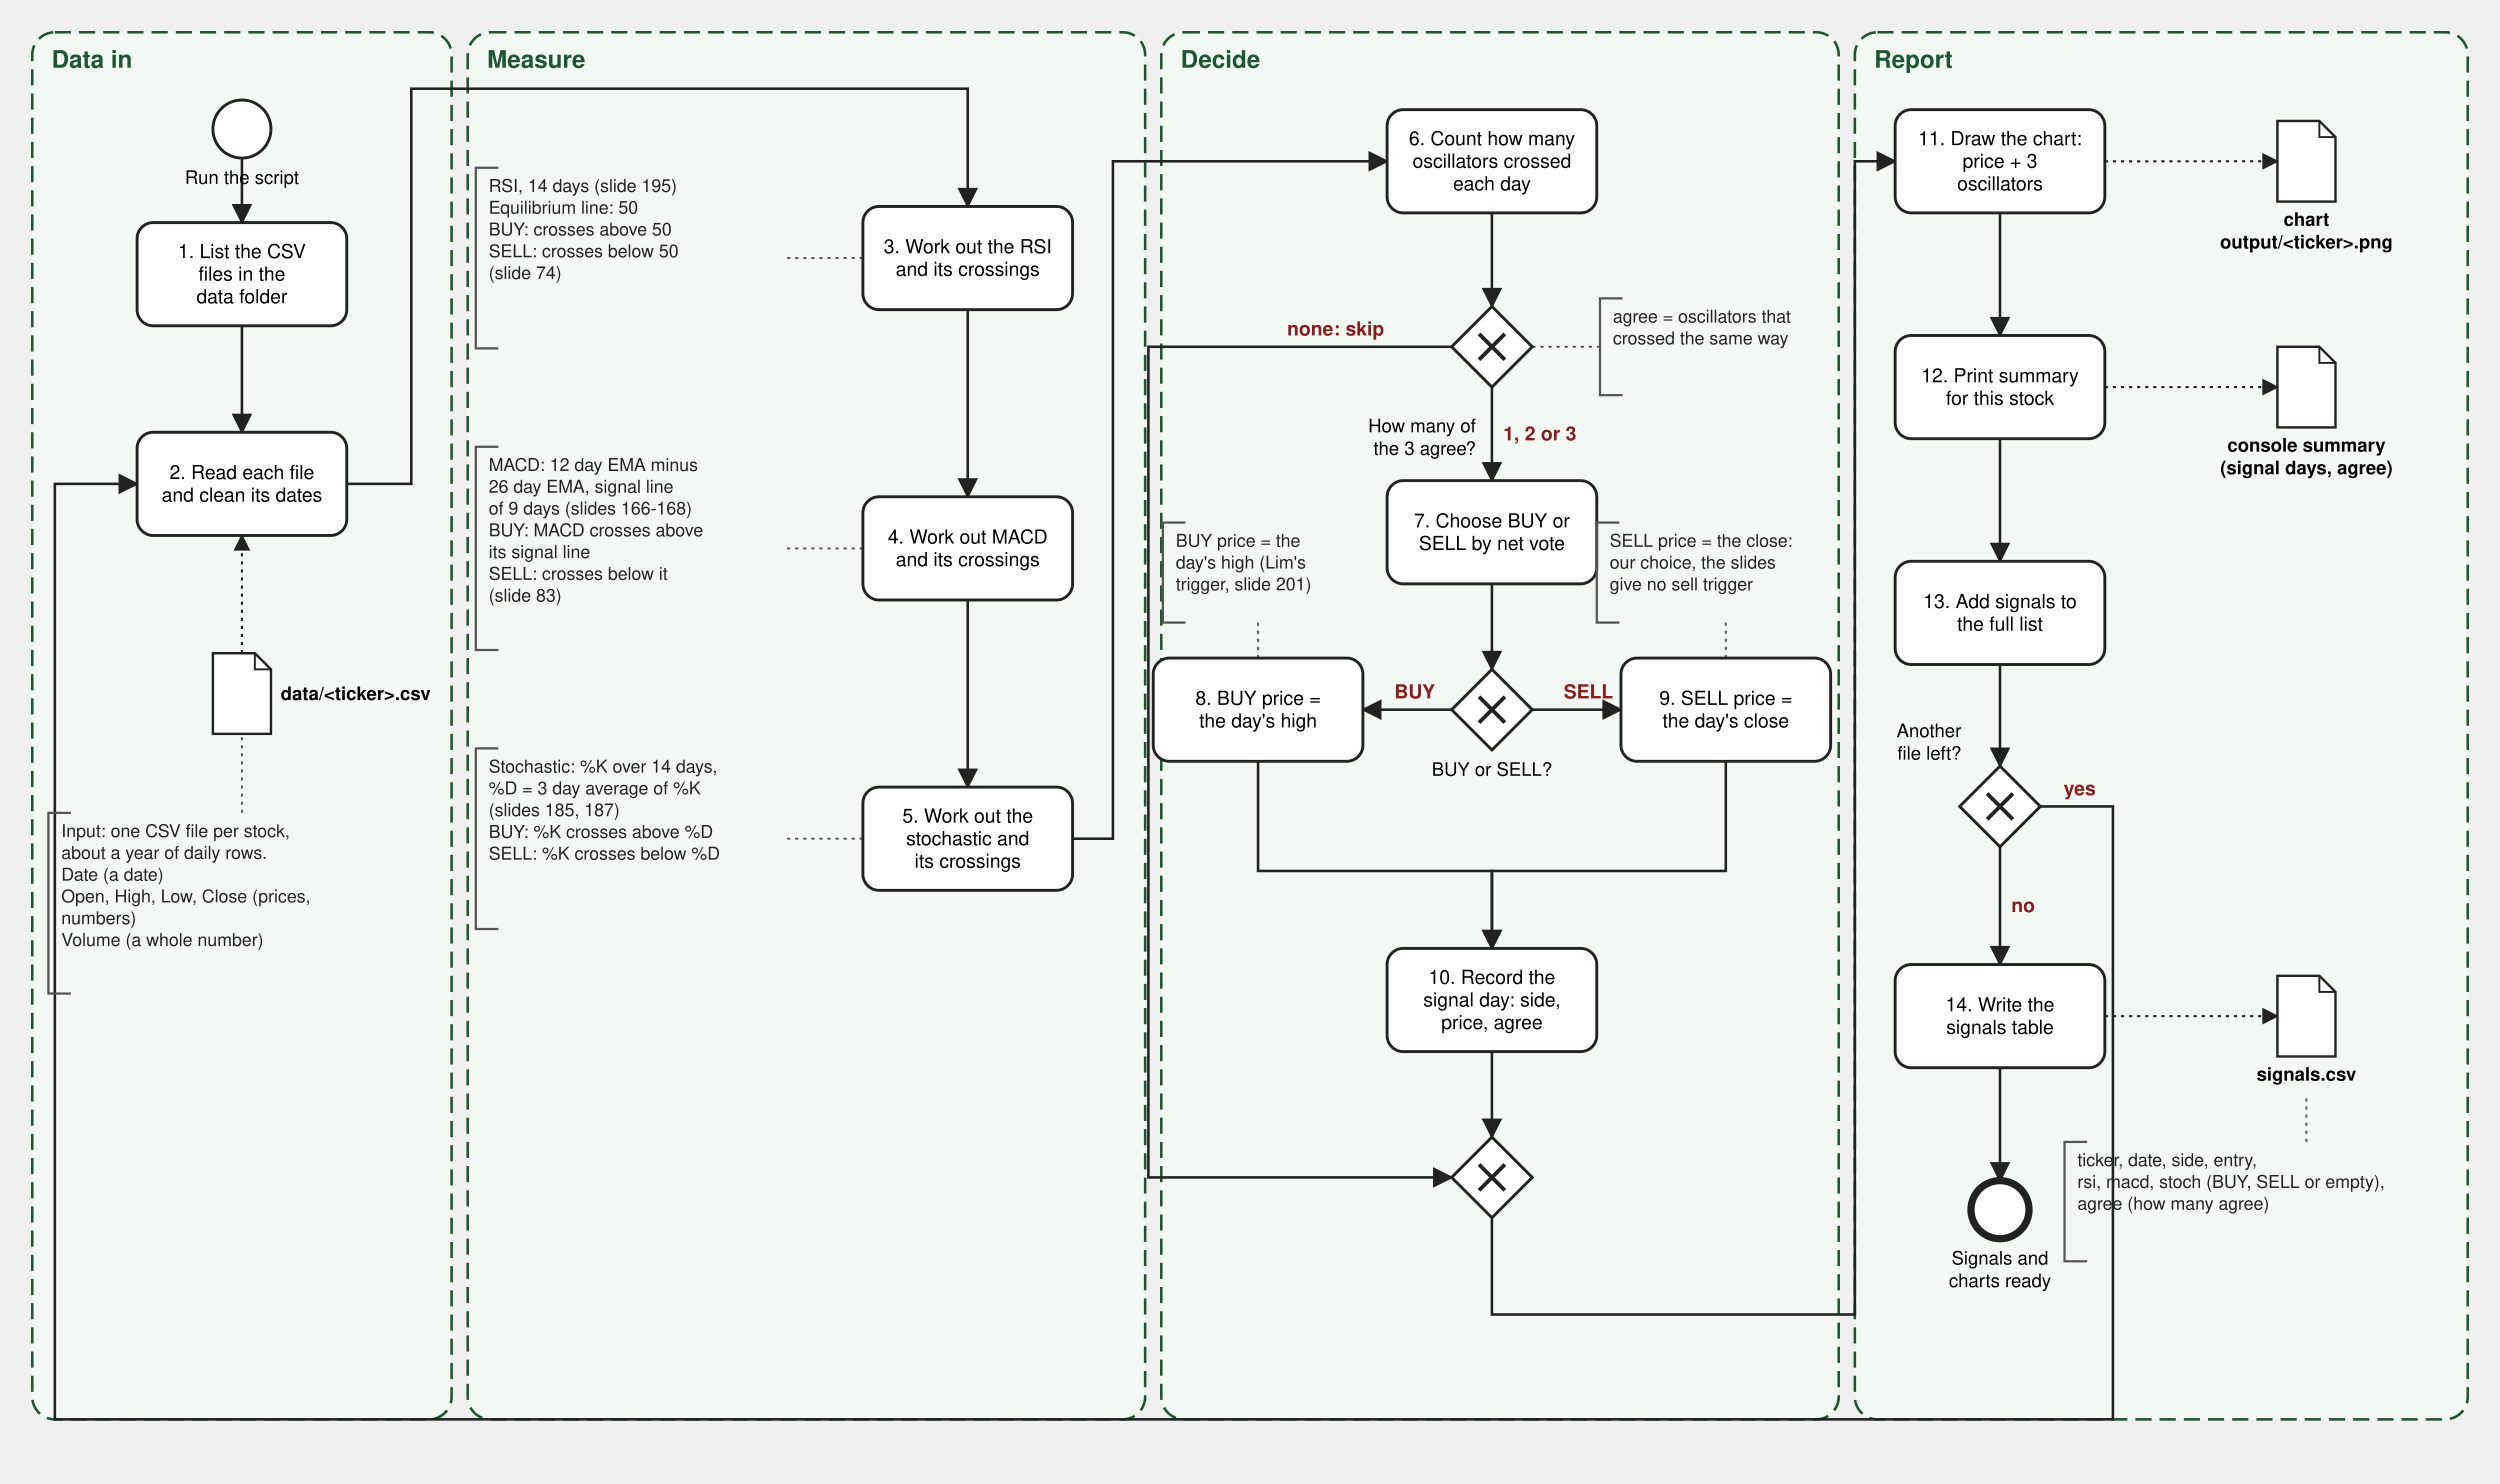
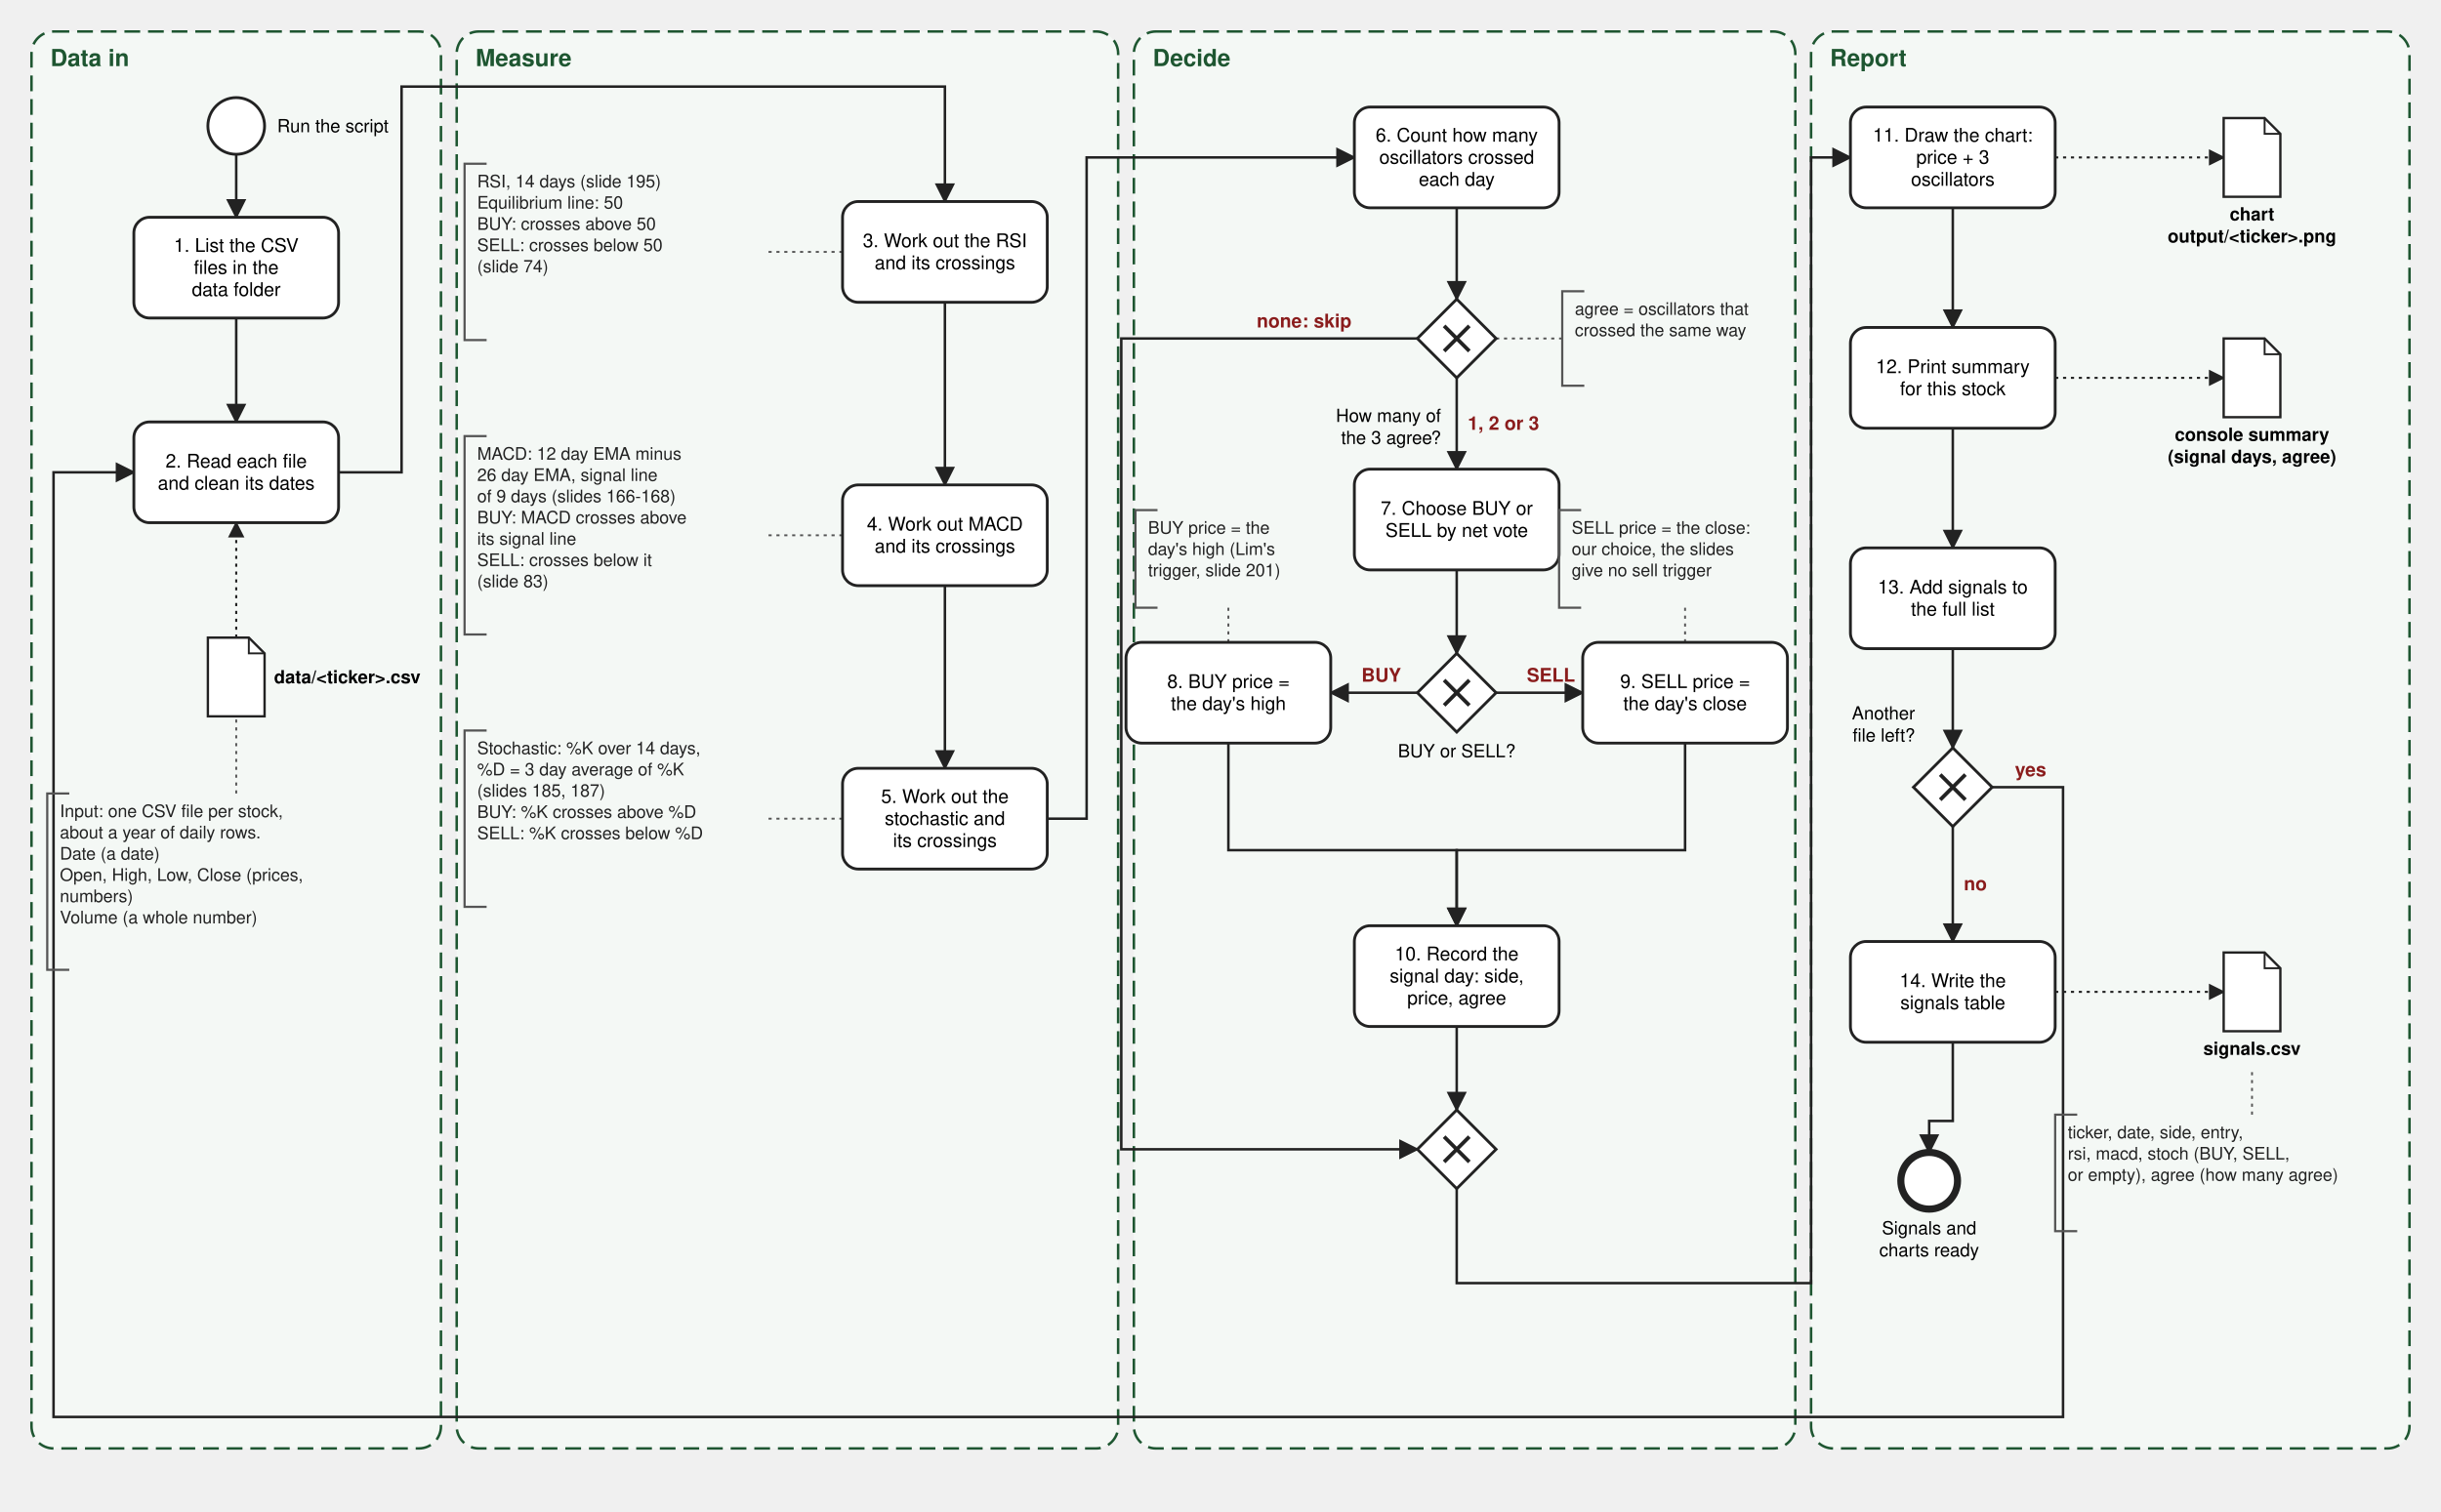
- <svg xmlns="http://www.w3.org/2000/svg" viewBox="-10 0 1550 920" width="1550" height="920" font-family="Helvetica, Arial, sans-serif" font-size="12">
+ <svg xmlns="http://www.w3.org/2000/svg" viewBox="-10 0 1550 960" width="1550" height="960" font-family="Helvetica, Arial, sans-serif" font-size="12">
  <defs>
    <marker id="ar" viewBox="0 0 10 10" refX="9" refY="5" markerWidth="8" markerHeight="8" orient="auto">
      <path d="M0,0 L10,5 L0,10 z" fill="#222" />
    </marker>
  </defs>
-   <rect x="10" y="20" width="260" height="860" rx="14" fill="#f4f8f5" stroke="#1E5631" stroke-width="1.6" stroke-dasharray="10 5" />
+   <rect x="10" y="20" width="260" height="900" rx="14" fill="#f4f8f5" stroke="#1E5631" stroke-width="1.6" stroke-dasharray="10 5" />
  <text x="22" y="42" font-size="15" font-weight="bold" fill="#1E5631">Data in</text>
-   <rect x="280" y="20" width="420" height="860" rx="14" fill="#f4f8f5" stroke="#1E5631" stroke-width="1.6" stroke-dasharray="10 5" />
+   <rect x="280" y="20" width="420" height="900" rx="14" fill="#f4f8f5" stroke="#1E5631" stroke-width="1.6" stroke-dasharray="10 5" />
  <text x="292" y="42" font-size="15" font-weight="bold" fill="#1E5631">Measure</text>
-   <rect x="710" y="20" width="420" height="860" rx="14" fill="#f4f8f5" stroke="#1E5631" stroke-width="1.6" stroke-dasharray="10 5" />
+   <rect x="710" y="20" width="420" height="900" rx="14" fill="#f4f8f5" stroke="#1E5631" stroke-width="1.6" stroke-dasharray="10 5" />
  <text x="722" y="42" font-size="15" font-weight="bold" fill="#1E5631">Decide</text>
-   <rect x="1140" y="20" width="380" height="860" rx="14" fill="#f4f8f5" stroke="#1E5631" stroke-width="1.6" stroke-dasharray="10 5" />
+   <rect x="1140" y="20" width="380" height="900" rx="14" fill="#f4f8f5" stroke="#1E5631" stroke-width="1.6" stroke-dasharray="10 5" />
  <text x="1152" y="42" font-size="15" font-weight="bold" fill="#1E5631">Report</text>
  <polyline points="140,98 140,138" fill="none" stroke="#222" stroke-width="1.6" marker-end="url(#ar)" />
  <polyline points="140,202 140,268" fill="none" stroke="#222" stroke-width="1.6" marker-end="url(#ar)" />
  <polyline points="140,405 140,332" fill="none" stroke="#222" stroke-width="1.3" stroke-dasharray="2 3" marker-end="url(#ar)" />
  <polyline points="140,504 140,455" fill="none" stroke="#555" stroke-width="1.2" stroke-dasharray="2 3" />
  <polyline points="205,300 245,300 245,55 590,55 590,128" fill="none" stroke="#222" stroke-width="1.6" marker-end="url(#ar)" />
  <polyline points="525,160 475,160" fill="none" stroke="#555" stroke-width="1.2" stroke-dasharray="2 3" />
  <polyline points="590,192 590,308" fill="none" stroke="#222" stroke-width="1.6" marker-end="url(#ar)" />
  <polyline points="525,340 475,340" fill="none" stroke="#555" stroke-width="1.2" stroke-dasharray="2 3" />
  <polyline points="590,372 590,488" fill="none" stroke="#222" stroke-width="1.6" marker-end="url(#ar)" />
  <polyline points="525,520 475,520" fill="none" stroke="#555" stroke-width="1.2" stroke-dasharray="2 3" />
  <polyline points="655,520 680,520 680,100 850,100" fill="none" stroke="#222" stroke-width="1.6" marker-end="url(#ar)" />
  <polyline points="915,132 915,190" fill="none" stroke="#222" stroke-width="1.6" marker-end="url(#ar)" />
  <polyline points="940,215 982,215" fill="none" stroke="#555" stroke-width="1.2" stroke-dasharray="2 3" />
  <polyline points="915,240 915,298" fill="none" stroke="#222" stroke-width="1.6" marker-end="url(#ar)" />
  <text x="922" y="273" font-size="12" font-weight="bold" fill="#8a1c1c">1, 2 or 3</text>
  <polyline points="915,362 915,415" fill="none" stroke="#222" stroke-width="1.6" marker-end="url(#ar)" />
  <polyline points="890,440 835,440" fill="none" stroke="#222" stroke-width="1.6" marker-end="url(#ar)" />
  <text x="854.5" y="433" font-size="12" font-weight="bold" fill="#8a1c1c">BUY</text>
  <polyline points="940,440 995,440" fill="none" stroke="#222" stroke-width="1.6" marker-end="url(#ar)" />
  <text x="959.5" y="433" font-size="12" font-weight="bold" fill="#8a1c1c">SELL</text>
  <polyline points="770,408 770,386" fill="none" stroke="#555" stroke-width="1.2" stroke-dasharray="2 3" />
  <polyline points="1060,408 1060,386" fill="none" stroke="#555" stroke-width="1.2" stroke-dasharray="2 3" />
  <polyline points="770,472 770,540 915,540 915,588" fill="none" stroke="#222" stroke-width="1.6" marker-end="url(#ar)" />
  <polyline points="1060,472 1060,540 915,540 915,588" fill="none" stroke="#222" stroke-width="1.6" marker-end="url(#ar)" />
  <polyline points="890,215 702,215 702,730 890,730" fill="none" stroke="#222" stroke-width="1.6" marker-end="url(#ar)" />
  <text x="788" y="208" font-size="12" font-weight="bold" fill="#8a1c1c">none: skip</text>
  <polyline points="915,652 915,705" fill="none" stroke="#222" stroke-width="1.6" marker-end="url(#ar)" />
  <polyline points="915,755 915,815 1140,815 1140,100 1165,100" fill="none" stroke="#222" stroke-width="1.6" marker-end="url(#ar)" />
  <polyline points="1230,132 1230,208" fill="none" stroke="#222" stroke-width="1.6" marker-end="url(#ar)" />
  <polyline points="1230,272 1230,348" fill="none" stroke="#222" stroke-width="1.6" marker-end="url(#ar)" />
  <polyline points="1230,412 1230,475" fill="none" stroke="#222" stroke-width="1.6" marker-end="url(#ar)" />
  <polyline points="1295,100 1402,100" fill="none" stroke="#222" stroke-width="1.3" stroke-dasharray="2 3" marker-end="url(#ar)" />
  <polyline points="1295,240 1402,240" fill="none" stroke="#222" stroke-width="1.3" stroke-dasharray="2 3" marker-end="url(#ar)" />
  <polyline points="1230,525 1230,598" fill="none" stroke="#222" stroke-width="1.6" marker-end="url(#ar)" />
  <text x="1237" y="565.5" font-size="12" font-weight="bold" fill="#8a1c1c">no</text>
  <polyline points="1295,630 1402,630" fill="none" stroke="#222" stroke-width="1.3" stroke-dasharray="2 3" marker-end="url(#ar)" />
  <polyline points="1420,681 1420,708" fill="none" stroke="#555" stroke-width="1.2" stroke-dasharray="2 3" />
-   <polyline points="1230,662 1230,732" fill="none" stroke="#222" stroke-width="1.6" marker-end="url(#ar)" />
-   <polyline points="1255,500 1300,500 1300,880 24,880 24,300 75,300" fill="none" stroke="#222" stroke-width="1.6" marker-end="url(#ar)" />
+   <polyline points="1230,662 1230,712 1215,712 1215,732" fill="none" stroke="#222" stroke-width="1.6" marker-end="url(#ar)" />
+   <polyline points="1255,500 1300,500 1300,900 24,900 24,300 75,300" fill="none" stroke="#222" stroke-width="1.6" marker-end="url(#ar)" />
  <text x="1269.5" y="493" font-size="12" font-weight="bold" fill="#8a1c1c">yes</text>
  <circle cx="140" cy="80" r="18" fill="#fff" stroke="#222" stroke-width="1.8" />
-   <text x="140" y="114" text-anchor="middle" font-size="11.5">Run the script</text>
+   <text x="166" y="84" text-anchor="start" font-size="11.5">Run the script</text>
  <rect x="75" y="138" width="130" height="64" rx="10" fill="#fff" stroke="#222" stroke-width="1.8" />
  <text x="140" y="160" text-anchor="middle" font-size="12">1. List the CSV</text>
  <text x="140" y="174" text-anchor="middle" font-size="12">files in the</text>
  <text x="140" y="188" text-anchor="middle" font-size="12">data folder</text>
  <rect x="75" y="268" width="130" height="64" rx="10" fill="#fff" stroke="#222" stroke-width="1.8" />
  <text x="140" y="297" text-anchor="middle" font-size="12">2. Read each file</text>
  <text x="140" y="311" text-anchor="middle" font-size="12">and clean its dates</text>
  <path d="M122,405 L148,405 L158,415 L158,455 L122,455 Z" fill="#fff" stroke="#222" stroke-width="1.5" />
  <path d="M148,405 L148,415 L158,415" fill="none" stroke="#222" stroke-width="1.2" />
  <text x="164" y="434" text-anchor="start" font-size="11.5" font-weight="bold">data/&lt;ticker&gt;.csv</text>
  <path d="M34,504 L20,504 L20,616 L34,616" fill="none" stroke="#555" stroke-width="1.4" />
  <text x="28" y="519" font-size="11" fill="#222">Input: one CSV file per stock,</text>
  <text x="28" y="532.5" font-size="11" fill="#222">about a year of daily rows.</text>
  <text x="28" y="546" font-size="11" fill="#222">Date (a date)</text>
  <text x="28" y="559.5" font-size="11" fill="#222">Open, High, Low, Close (prices,</text>
  <text x="28" y="573" font-size="11" fill="#222">numbers)</text>
  <text x="28" y="586.5" font-size="11" fill="#222">Volume (a whole number)</text>
  <path d="M299,104 L285,104 L285,216 L299,216" fill="none" stroke="#555" stroke-width="1.4" />
  <text x="293" y="119" font-size="11" fill="#222">RSI, 14 days (slide 195)</text>
  <text x="293" y="132.5" font-size="11" fill="#222">Equilibrium line: 50</text>
  <text x="293" y="146" font-size="11" fill="#222">BUY: crosses above 50</text>
  <text x="293" y="159.5" font-size="11" fill="#222">SELL: crosses below 50</text>
  <text x="293" y="173" font-size="11" fill="#222">(slide 74)</text>
  <rect x="525" y="128" width="130" height="64" rx="10" fill="#fff" stroke="#222" stroke-width="1.8" />
  <text x="590" y="157" text-anchor="middle" font-size="12">3. Work out the RSI</text>
  <text x="590" y="171" text-anchor="middle" font-size="12">and its crossings</text>
  <path d="M299,277 L285,277 L285,403 L299,403" fill="none" stroke="#555" stroke-width="1.4" />
  <text x="293" y="292" font-size="11" fill="#222">MACD: 12 day EMA minus</text>
  <text x="293" y="305.5" font-size="11" fill="#222">26 day EMA, signal line</text>
  <text x="293" y="319" font-size="11" fill="#222">of 9 days (slides 166-168)</text>
  <text x="293" y="332.5" font-size="11" fill="#222">BUY: MACD crosses above</text>
  <text x="293" y="346" font-size="11" fill="#222">its signal line</text>
  <text x="293" y="359.5" font-size="11" fill="#222">SELL: crosses below it</text>
  <text x="293" y="373" font-size="11" fill="#222">(slide 83)</text>
  <rect x="525" y="308" width="130" height="64" rx="10" fill="#fff" stroke="#222" stroke-width="1.8" />
  <text x="590" y="337" text-anchor="middle" font-size="12">4. Work out MACD</text>
  <text x="590" y="351" text-anchor="middle" font-size="12">and its crossings</text>
  <path d="M299,464 L285,464 L285,576 L299,576" fill="none" stroke="#555" stroke-width="1.4" />
  <text x="293" y="479" font-size="11" fill="#222">Stochastic: %K over 14 days,</text>
  <text x="293" y="492.5" font-size="11" fill="#222">%D = 3 day average of %K</text>
  <text x="293" y="506" font-size="11" fill="#222">(slides 185, 187)</text>
  <text x="293" y="519.5" font-size="11" fill="#222">BUY: %K crosses above %D</text>
  <text x="293" y="533" font-size="11" fill="#222">SELL: %K crosses below %D</text>
  <rect x="525" y="488" width="130" height="64" rx="10" fill="#fff" stroke="#222" stroke-width="1.8" />
  <text x="590" y="510" text-anchor="middle" font-size="12">5. Work out the</text>
  <text x="590" y="524" text-anchor="middle" font-size="12">stochastic and</text>
  <text x="590" y="538" text-anchor="middle" font-size="12">its crossings</text>
  <rect x="850" y="68" width="130" height="64" rx="10" fill="#fff" stroke="#222" stroke-width="1.8" />
  <text x="915" y="90" text-anchor="middle" font-size="12">6. Count how many</text>
  <text x="915" y="104" text-anchor="middle" font-size="12">oscillators crossed</text>
  <text x="915" y="118" text-anchor="middle" font-size="12">each day</text>
  <polygon points="915,190 940,215 915,240 890,215" fill="#fff" stroke="#222" stroke-width="1.8" />
  <path d="M907,207 L923,223 M923,207 L907,223" stroke="#222" stroke-width="2.4" />
  <text x="905" y="268" text-anchor="end" font-size="11.5">How many of</text>
  <text x="905" y="282" text-anchor="end" font-size="11.5">the 3 agree?</text>
  <path d="M996,185 L982,185 L982,245 L996,245" fill="none" stroke="#555" stroke-width="1.4" />
  <text x="990" y="200" font-size="11" fill="#222">agree = oscillators that</text>
  <text x="990" y="213.5" font-size="11" fill="#222">crossed the same way</text>
  <rect x="850" y="298" width="130" height="64" rx="10" fill="#fff" stroke="#222" stroke-width="1.8" />
  <text x="915" y="327" text-anchor="middle" font-size="12">7. Choose BUY or</text>
  <text x="915" y="341" text-anchor="middle" font-size="12">SELL by net vote</text>
  <polygon points="915,415 940,440 915,465 890,440" fill="#fff" stroke="#222" stroke-width="1.8" />
  <path d="M907,432 L923,448 M923,432 L907,448" stroke="#222" stroke-width="2.4" />
  <text x="915" y="481" text-anchor="middle" font-size="11.5">BUY or SELL?</text>
  <path d="M725,324 L711,324 L711,386 L725,386" fill="none" stroke="#555" stroke-width="1.4" />
  <text x="719" y="339" font-size="11" fill="#222">BUY price = the</text>
  <text x="719" y="352.5" font-size="11" fill="#222">day's high (Lim's</text>
  <text x="719" y="366" font-size="11" fill="#222">trigger, slide 201)</text>
  <path d="M994,324 L980,324 L980,386 L994,386" fill="none" stroke="#555" stroke-width="1.4" />
  <text x="988" y="339" font-size="11" fill="#222">SELL price = the close:</text>
  <text x="988" y="352.5" font-size="11" fill="#222">our choice, the slides</text>
  <text x="988" y="366" font-size="11" fill="#222">give no sell trigger</text>
  <rect x="705" y="408" width="130" height="64" rx="10" fill="#fff" stroke="#222" stroke-width="1.8" />
  <text x="770" y="437" text-anchor="middle" font-size="12">8. BUY price =</text>
  <text x="770" y="451" text-anchor="middle" font-size="12">the day's high</text>
  <rect x="995" y="408" width="130" height="64" rx="10" fill="#fff" stroke="#222" stroke-width="1.8" />
  <text x="1060" y="437" text-anchor="middle" font-size="12">9. SELL price =</text>
  <text x="1060" y="451" text-anchor="middle" font-size="12">the day's close</text>
  <rect x="850" y="588" width="130" height="64" rx="10" fill="#fff" stroke="#222" stroke-width="1.8" />
  <text x="915" y="610" text-anchor="middle" font-size="12">10. Record the</text>
  <text x="915" y="624" text-anchor="middle" font-size="12">signal day: side,</text>
  <text x="915" y="638" text-anchor="middle" font-size="12">price, agree</text>
  <polygon points="915,705 940,730 915,755 890,730" fill="#fff" stroke="#222" stroke-width="1.8" />
  <path d="M907,722 L923,738 M923,722 L907,738" stroke="#222" stroke-width="2.4" />
  <text x="947" y="734" text-anchor="start" font-size="11.5" />
  <rect x="1165" y="68" width="130" height="64" rx="10" fill="#fff" stroke="#222" stroke-width="1.8" />
  <text x="1230" y="90" text-anchor="middle" font-size="12">11. Draw the chart:</text>
  <text x="1230" y="104" text-anchor="middle" font-size="12">price + 3</text>
  <text x="1230" y="118" text-anchor="middle" font-size="12">oscillators</text>
  <path d="M1402,75 L1428,75 L1438,85 L1438,125 L1402,125 Z" fill="#fff" stroke="#222" stroke-width="1.5" />
  <path d="M1428,75 L1428,85 L1438,85" fill="none" stroke="#222" stroke-width="1.2" />
  <text x="1420" y="140" text-anchor="middle" font-size="11.5" font-weight="bold">chart</text>
  <text x="1420" y="154" text-anchor="middle" font-size="11.5" font-weight="bold">output/&lt;ticker&gt;.png</text>
  <rect x="1165" y="208" width="130" height="64" rx="10" fill="#fff" stroke="#222" stroke-width="1.8" />
  <text x="1230" y="237" text-anchor="middle" font-size="12">12. Print summary</text>
  <text x="1230" y="251" text-anchor="middle" font-size="12">for this stock</text>
  <path d="M1402,215 L1428,215 L1438,225 L1438,265 L1402,265 Z" fill="#fff" stroke="#222" stroke-width="1.5" />
  <path d="M1428,215 L1428,225 L1438,225" fill="none" stroke="#222" stroke-width="1.2" />
  <text x="1420" y="280" text-anchor="middle" font-size="11.5" font-weight="bold">console summary</text>
  <text x="1420" y="294" text-anchor="middle" font-size="11.5" font-weight="bold">(signal days, agree)</text>
  <rect x="1165" y="348" width="130" height="64" rx="10" fill="#fff" stroke="#222" stroke-width="1.8" />
  <text x="1230" y="377" text-anchor="middle" font-size="12">13. Add signals to</text>
  <text x="1230" y="391" text-anchor="middle" font-size="12">the full list</text>
  <polygon points="1230,475 1255,500 1230,525 1205,500" fill="#fff" stroke="#222" stroke-width="1.8" />
  <path d="M1222,492 L1238,508 M1238,492 L1222,508" stroke="#222" stroke-width="2.4" />
  <text x="1206" y="457" text-anchor="end" font-size="11.5">Another</text>
  <text x="1206" y="471" text-anchor="end" font-size="11.5">file left?</text>
  <rect x="1165" y="598" width="130" height="64" rx="10" fill="#fff" stroke="#222" stroke-width="1.8" />
  <text x="1230" y="627" text-anchor="middle" font-size="12">14. Write the</text>
  <text x="1230" y="641" text-anchor="middle" font-size="12">signals table</text>
  <path d="M1402,605 L1428,605 L1438,615 L1438,655 L1402,655 Z" fill="#fff" stroke="#222" stroke-width="1.5" />
  <path d="M1428,605 L1428,615 L1438,615" fill="none" stroke="#222" stroke-width="1.2" />
  <text x="1420" y="670" text-anchor="middle" font-size="11.5" font-weight="bold">signals.csv</text>
-   <path d="M1284,708 L1270,708 L1270,782 L1284,782" fill="none" stroke="#555" stroke-width="1.4" />
-   <text x="1278" y="723" font-size="11" fill="#222">ticker, date, side, entry,</text>
-   <text x="1278" y="736.5" font-size="11" fill="#222">rsi, macd, stoch (BUY, SELL or empty),</text>
-   <text x="1278" y="750" font-size="11" fill="#222">agree (how many agree)</text>
-   <circle cx="1230" cy="750" r="18" fill="#fff" stroke="#222" stroke-width="4.5" />
-   <text x="1230" y="784" text-anchor="middle" font-size="11.5">Signals and</text>
-   <text x="1230" y="798" text-anchor="middle" font-size="11.5">charts ready</text>
+   <path d="M1309,708 L1295,708 L1295,782 L1309,782" fill="none" stroke="#555" stroke-width="1.4" />
+   <text x="1303" y="723" font-size="11" fill="#222">ticker, date, side, entry,</text>
+   <text x="1303" y="736.5" font-size="11" fill="#222">rsi, macd, stoch (BUY, SELL,</text>
+   <text x="1303" y="750" font-size="11" fill="#222">or empty), agree (how many agree)</text>
+   <circle cx="1215" cy="750" r="18" fill="#fff" stroke="#222" stroke-width="4.5" />
+   <text x="1215" y="784" text-anchor="middle" font-size="11.5">Signals and</text>
+   <text x="1215" y="798" text-anchor="middle" font-size="11.5">charts ready</text>
</svg>
